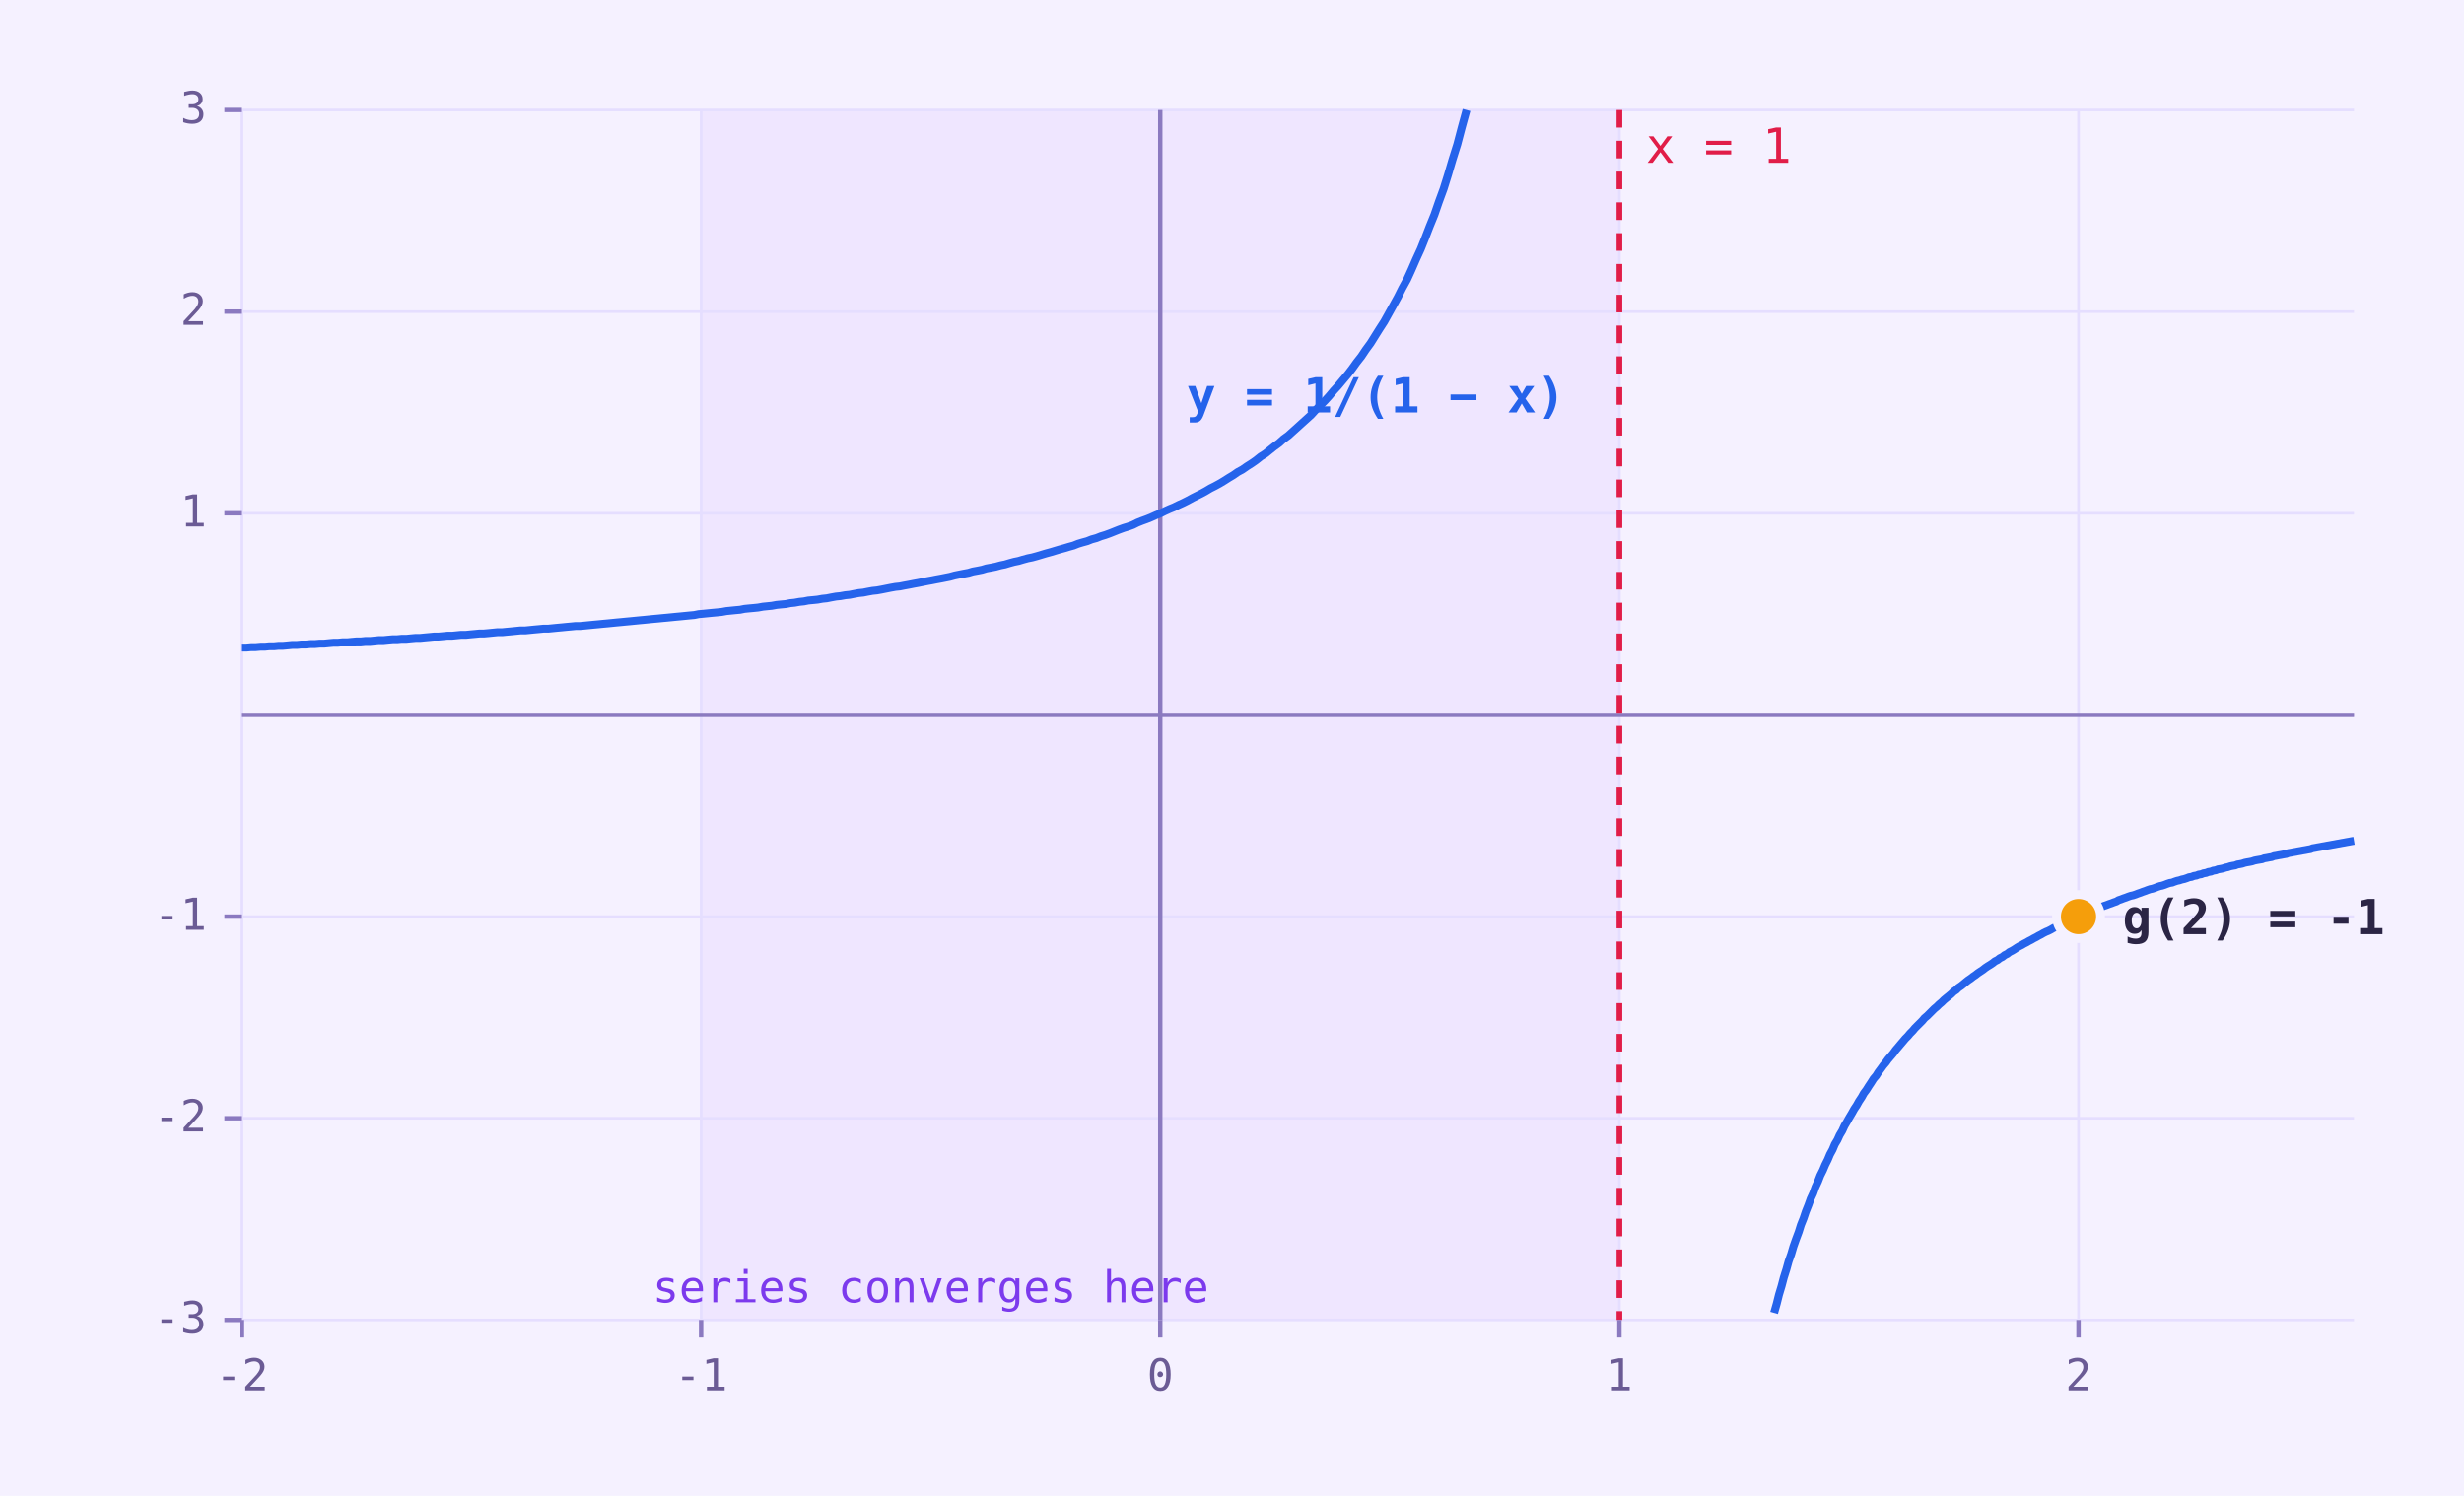
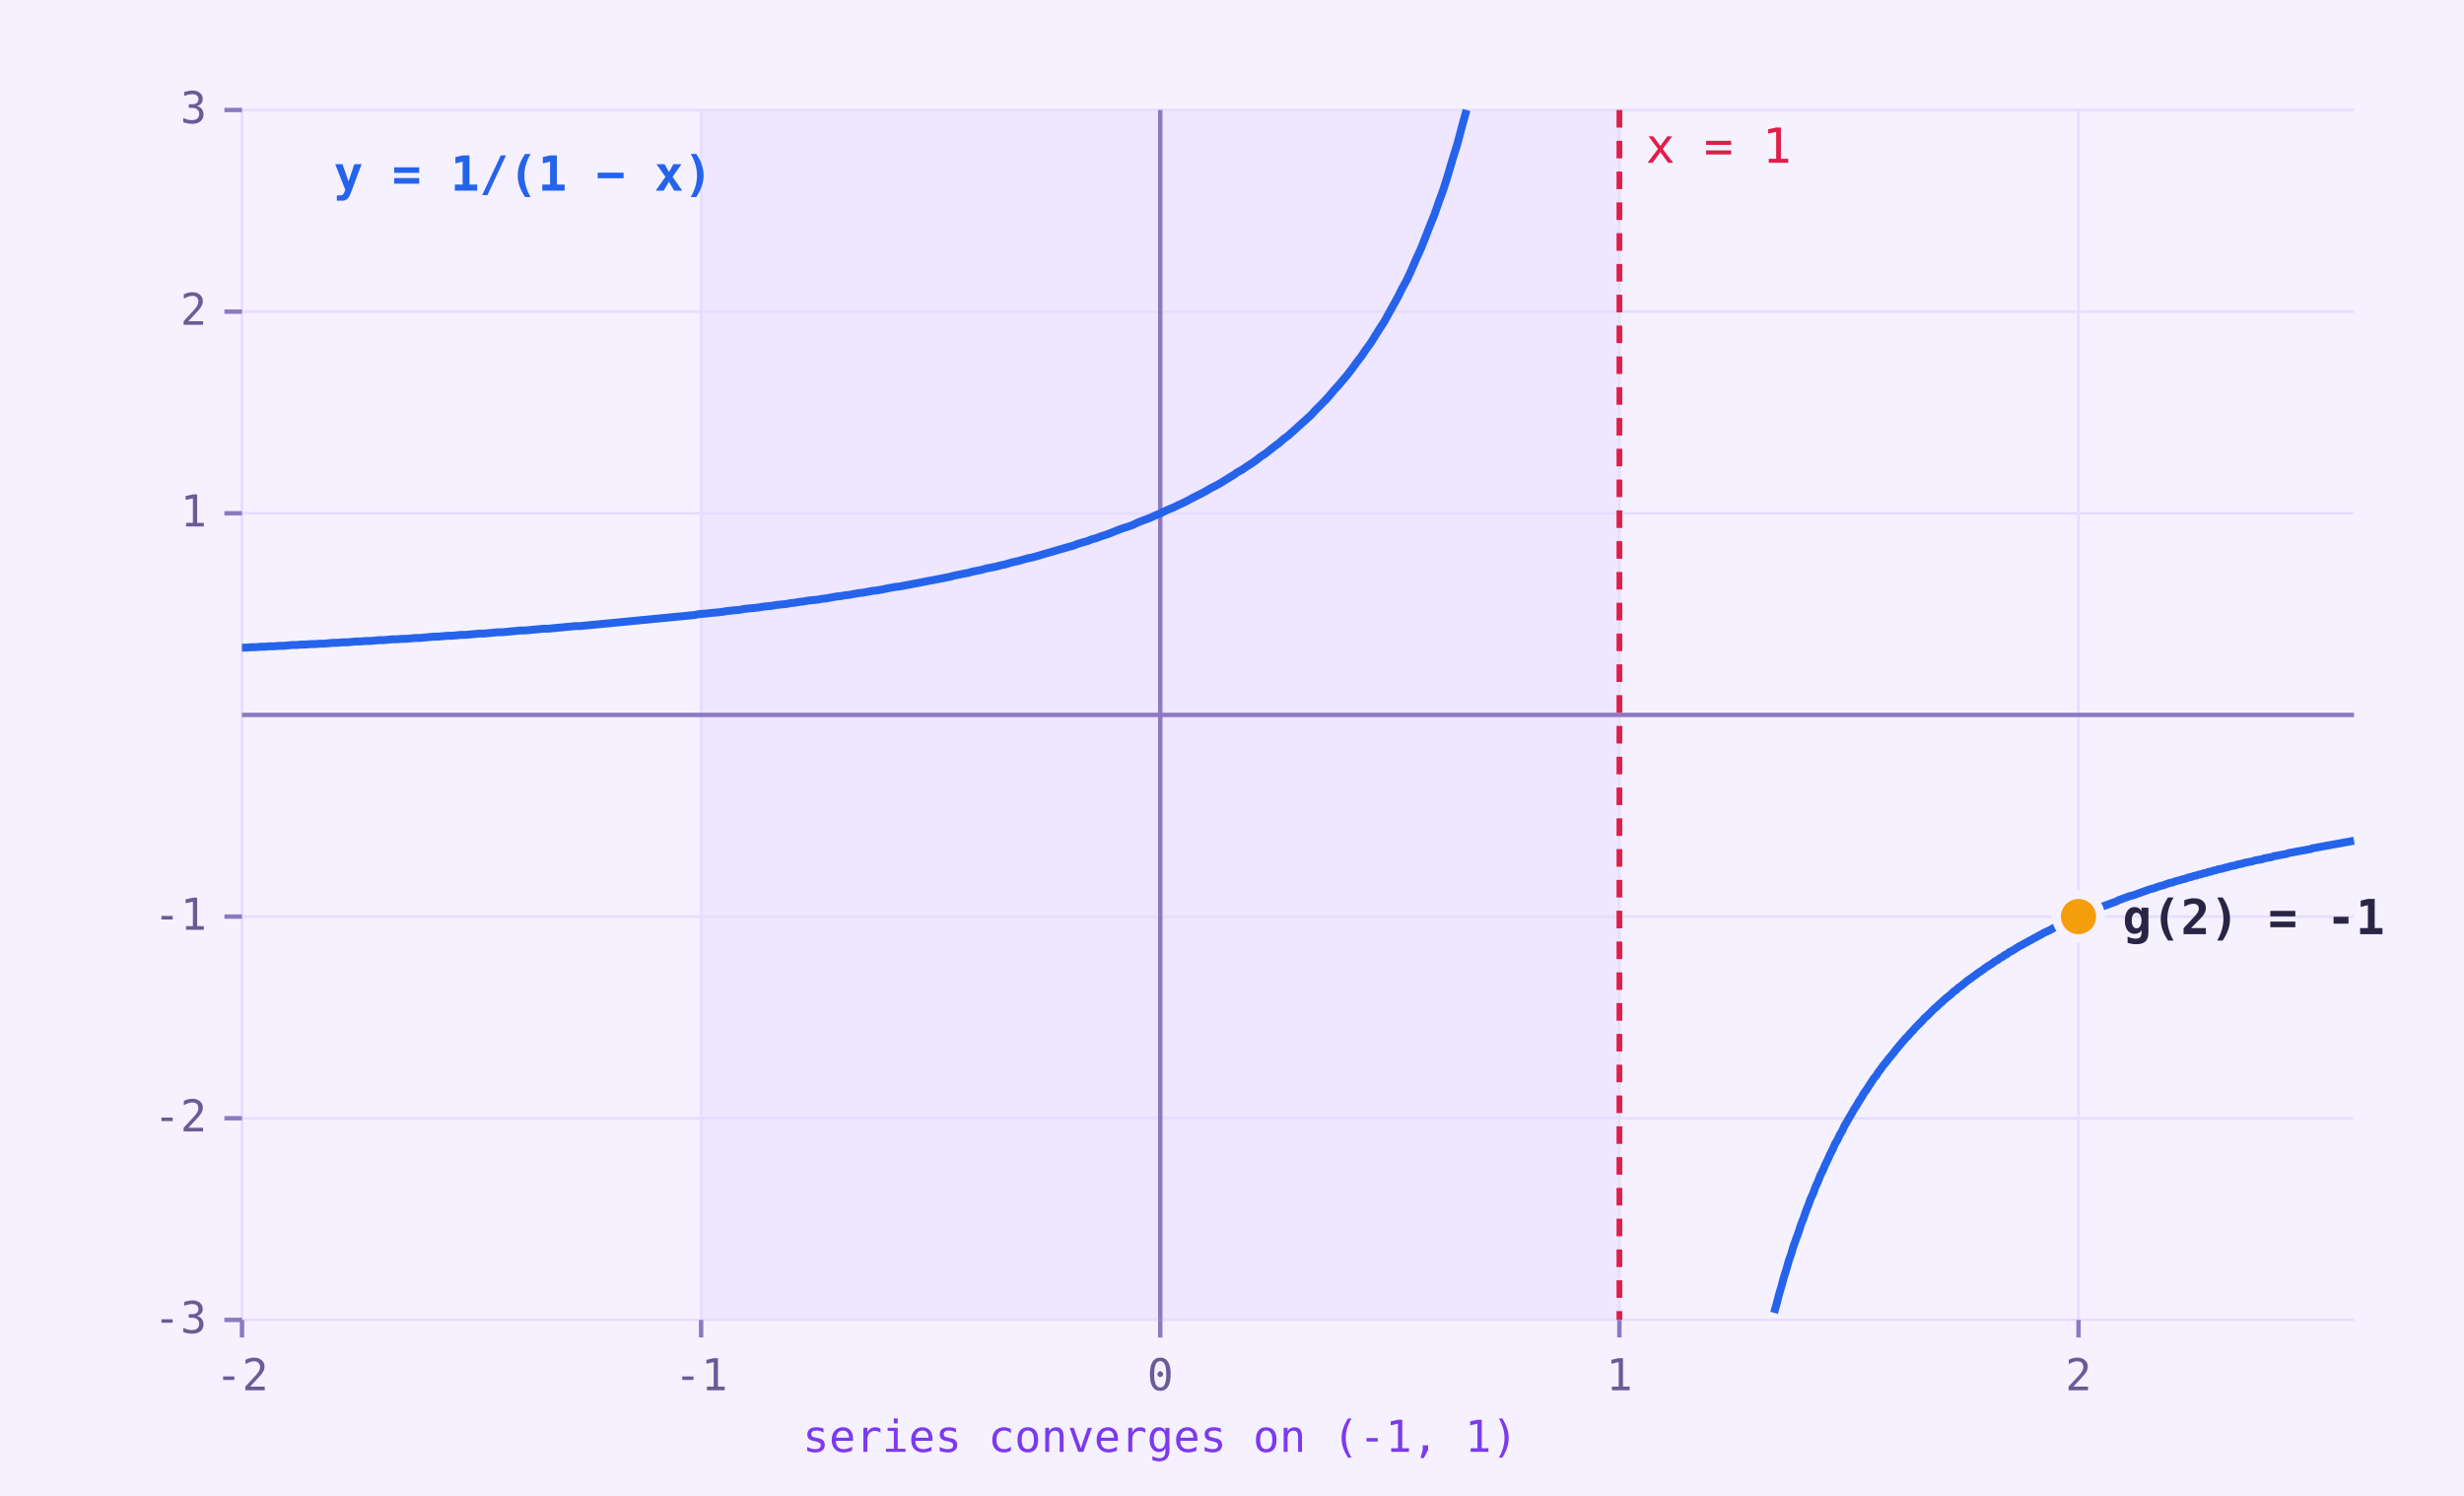
<svg xmlns="http://www.w3.org/2000/svg" viewBox="0 0 560 340" role="img" aria-label="1/(1 - x) with the convergence interval highlighted">
  <rect width="100%" height="100%" fill="#f5f1ff" />
  <rect x="159.348" y="25" width="208.696" height="275" fill="#efe6ff" />
  <line x1="55.0" y1="25" x2="55.0" y2="300" stroke="#e5deff" stroke-width="0.6" />
  <line x1="159.348" y1="25" x2="159.348" y2="300" stroke="#e5deff" stroke-width="0.6" />
  <line x1="263.696" y1="25" x2="263.696" y2="300" stroke="#e5deff" stroke-width="0.6" />
  <line x1="368.043" y1="25" x2="368.043" y2="300" stroke="#e5deff" stroke-width="0.6" />
  <line x1="472.391" y1="25" x2="472.391" y2="300" stroke="#e5deff" stroke-width="0.6" />
  <line x1="55" y1="300.0" x2="535" y2="300.0" stroke="#e5deff" stroke-width="0.6" />
  <line x1="55" y1="254.167" x2="535" y2="254.167" stroke="#e5deff" stroke-width="0.6" />
  <line x1="55" y1="208.333" x2="535" y2="208.333" stroke="#e5deff" stroke-width="0.6" />
  <line x1="55" y1="162.5" x2="535" y2="162.5" stroke="#e5deff" stroke-width="0.6" />
  <line x1="55" y1="116.667" x2="535" y2="116.667" stroke="#e5deff" stroke-width="0.6" />
  <line x1="55" y1="70.833" x2="535" y2="70.833" stroke="#e5deff" stroke-width="0.6" />
  <line x1="55" y1="25.0" x2="535" y2="25.0" stroke="#e5deff" stroke-width="0.6" />
  <line x1="55.0" y1="162.5" x2="535.0" y2="162.5" stroke="#8b7ac0" stroke-width="1" />
  <line x1="263.696" y1="300.0" x2="263.696" y2="25.0" stroke="#8b7ac0" stroke-width="1" />
  <line x1="368.043" y1="25" x2="368.043" y2="300" stroke="#e11d48" stroke-width="1.3" stroke-dasharray="4 3" />
  <text x="374.043" y="37" fill="#e11d48" font-family="JetBrains Mono, monospace" font-size="11" text-anchor="start" font-weight="normal">x = 1</text>
  <polyline points="55.0,147.2 56.0,147.2 57.1,147.1 58.1,147.1 59.2,147.0 60.2,147.0 61.2,146.9 62.3,146.9 63.3,146.8 64.3,146.8 65.4,146.7 66.4,146.6 67.5,146.6 68.5,146.5 69.5,146.5 70.6,146.4 71.6,146.4 72.7,146.3 73.7,146.3 74.7,146.2 75.8,146.1 76.8,146.1 77.8,146.0 78.9,146.0 79.9,145.9 81.0,145.8 82.0,145.8 83.0,145.7 84.1,145.7 85.1,145.6 86.1,145.5 87.2,145.5 88.2,145.4 89.3,145.3 90.3,145.3 91.3,145.2 92.4,145.2 93.4,145.1 94.5,145.0 95.5,145.0 96.5,144.9 97.6,144.8 98.6,144.7 99.6,144.7 100.7,144.6 101.7,144.5 102.8,144.5 103.8,144.4 104.8,144.3 105.9,144.3 106.9,144.2 108.0,144.1 109.0,144.0 110.0,144.0 111.1,143.9 112.1,143.8 113.1,143.7 114.2,143.7 115.2,143.6 116.3,143.5 117.3,143.4 118.3,143.3 119.4,143.3 120.4,143.2 121.4,143.1 122.5,143.0 123.5,142.9 124.6,142.9 125.6,142.8 126.6,142.7 127.7,142.6 128.7,142.5 129.8,142.4 130.8,142.3 131.8,142.3 132.9,142.2 133.9,142.1 134.9,142.0 136.0,141.9 137.0,141.8 138.1,141.7 139.1,141.6 140.1,141.5 141.2,141.4 142.2,141.3 143.3,141.2 144.3,141.1 145.3,141.0 146.4,140.9 147.4,140.8 148.4,140.7 149.5,140.6 150.5,140.5 151.6,140.4 152.6,140.3 153.6,140.2 154.7,140.1 155.7,140.0 156.7,139.9 157.8,139.8 158.8,139.6 159.9,139.5 160.9,139.4 161.9,139.3 163.0,139.2 164.0,139.1 165.1,138.9 166.1,138.8 167.1,138.7 168.2,138.6 169.2,138.4 170.2,138.3 171.3,138.2 172.3,138.1 173.4,137.9 174.4,137.8 175.4,137.7 176.5,137.5 177.5,137.4 178.6,137.3 179.6,137.1 180.6,137.0 181.7,136.8 182.7,136.7 183.7,136.5 184.8,136.4 185.8,136.3 186.9,136.1 187.9,136.0 188.9,135.8 190.0,135.6 191.0,135.5 192.1,135.3 193.1,135.2 194.1,135.0 195.2,134.8 196.2,134.7 197.2,134.5 198.3,134.3 199.3,134.2 200.4,134.0 201.4,133.8 202.4,133.6 203.5,133.4 204.5,133.3 205.5,133.1 206.6,132.9 207.6,132.7 208.7,132.5 209.7,132.3 210.7,132.1 211.8,131.9 212.8,131.7 213.9,131.5 214.9,131.3 215.9,131.1 217.0,130.8 218.0,130.6 219.0,130.4 220.1,130.2 221.1,129.9 222.2,129.7 223.2,129.5 224.2,129.2 225.3,129.0 226.3,128.8 227.4,128.5 228.4,128.3 229.4,128.0 230.5,127.7 231.5,127.5 232.5,127.2 233.6,126.9 234.6,126.7 235.7,126.4 236.7,126.1 237.7,125.8 238.8,125.5 239.8,125.2 240.8,124.9 241.9,124.6 242.9,124.3 244.0,124.0 245.0,123.6 246.0,123.3 247.1,123.0 248.1,122.6 249.2,122.3 250.2,121.9 251.2,121.6 252.3,121.2 253.3,120.8 254.3,120.4 255.4,120.0 256.4,119.7 257.5,119.3 258.5,118.8 259.5,118.4 260.6,118.0 261.6,117.6 262.7,117.1 263.7,116.7 264.7,116.2 265.8,115.7 266.8,115.3 267.8,114.8 268.9,114.3 269.9,113.8 271.0,113.2 272.0,112.7 273.0,112.2 274.1,111.6 275.1,111.0 276.1,110.5 277.2,109.9 278.2,109.3 279.3,108.6 280.3,108.0 281.3,107.3 282.4,106.7 283.4,106.0 284.5,105.3 285.5,104.6 286.5,103.8 287.6,103.1 288.6,102.3 289.6,101.5 290.7,100.7 291.7,99.8 292.8,99.0 293.8,98.1 294.8,97.2 295.9,96.2 296.9,95.3 298.0,94.3 299.0,93.2 300.0,92.2 301.1,91.1 302.1,90.0 303.1,88.8 304.2,87.6 305.2,86.4 306.3,85.1 307.3,83.8 308.3,82.4 309.4,81.0 310.4,79.5 311.5,78.0 312.5,76.4 313.5,74.8 314.6,73.1 315.6,71.3 316.6,69.5 317.7,67.5 318.7,65.5 319.8,63.5 320.8,61.3 321.8,59.0 322.9,56.6 323.9,54.1 324.9,51.5 326.0,48.8 327.0,45.9 328.1,42.9 329.1,39.7 330.1,36.3 331.2,32.8 332.2,29.0 333.3,25.0" fill="none" stroke="#2563eb" stroke-width="1.8" />
  <polyline points="403.2,298.4 403.8,296.3 404.3,294.3 404.9,292.3 405.4,290.4 406.0,288.5 406.5,286.7 407.1,285.0 407.6,283.3 408.2,281.6 408.8,280.0 409.3,278.4 409.9,276.9 410.4,275.4 411.0,273.9 411.5,272.5 412.1,271.2 412.6,269.8 413.2,268.5 413.7,267.2 414.3,266.0 414.8,264.8 415.4,263.6 415.9,262.4 416.5,261.3 417.0,260.1 417.6,259.1 418.1,258.0 418.7,257.0 419.2,255.9 419.8,254.9 420.3,254.0 420.9,253.0 421.4,252.1 422.0,251.2 422.5,250.3 423.1,249.4 423.6,248.5 424.2,247.7 424.7,246.9 425.3,246.0 425.8,245.2 426.4,244.5 426.9,243.7 427.5,242.9 428.0,242.2 428.6,241.5 429.1,240.8 429.7,240.1 430.3,239.4 430.8,238.7 431.4,238.0 431.9,237.4 432.5,236.7 433.0,236.1 433.6,235.5 434.1,234.9 434.7,234.3 435.2,233.7 435.8,233.1 436.3,232.6 436.9,232.0 437.4,231.4 438.0,230.9 438.5,230.4 439.1,229.8 439.6,229.3 440.2,228.8 440.7,228.3 441.3,227.8 441.8,227.3 442.4,226.8 442.9,226.4 443.5,225.9 444.0,225.4 444.6,225.0 445.1,224.5 445.7,224.1 446.2,223.7 446.8,223.2 447.3,222.8 447.9,222.4 448.4,222.0 449.0,221.6 449.5,221.2 450.1,220.8 450.7,220.4 451.2,220.0 451.8,219.6 452.3,219.3 452.9,218.9 453.4,218.5 454.0,218.2 454.5,217.8 455.1,217.5 455.6,217.1 456.2,216.8 456.7,216.4 457.3,216.1 457.8,215.8 458.4,215.4 458.9,215.1 459.5,214.8 460.0,214.5 460.6,214.2 461.1,213.9 461.7,213.6 462.2,213.3 462.8,213.0 463.3,212.7 463.9,212.4 464.4,212.1 465.0,211.8 465.5,211.6 466.1,211.3 466.6,211.0 467.2,210.7 467.7,210.5 468.3,210.2 468.8,209.9 469.4,209.7 469.9,209.4 470.5,209.2 471.0,208.9 471.6,208.7 472.2,208.4 472.7,208.2 473.3,208.0 473.8,207.7 474.4,207.5 474.9,207.3 475.5,207.0 476.0,206.8 476.6,206.6 477.1,206.3 477.7,206.1 478.2,205.9 478.8,205.7 479.3,205.5 479.9,205.3 480.4,205.1 481.0,204.9 481.5,204.6 482.1,204.4 482.6,204.2 483.2,204.0 483.7,203.8 484.3,203.6 484.8,203.5 485.4,203.3 485.9,203.1 486.5,202.9 487.0,202.7 487.6,202.5 488.1,202.3 488.7,202.1 489.2,202.0 489.8,201.8 490.3,201.6 490.9,201.4 491.4,201.3 492.0,201.1 492.5,200.9 493.1,200.7 493.7,200.6 494.2,200.4 494.8,200.2 495.3,200.1 495.9,199.9 496.4,199.8 497.0,199.6 497.5,199.4 498.1,199.3 498.6,199.1 499.2,199.0 499.7,198.8 500.3,198.7 500.8,198.5 501.4,198.4 501.9,198.2 502.5,198.1 503.0,197.9 503.6,197.8 504.1,197.6 504.7,197.5 505.2,197.4 505.8,197.2 506.3,197.1 506.9,196.9 507.4,196.8 508.0,196.7 508.5,196.5 509.1,196.4 509.6,196.3 510.2,196.1 510.7,196.0 511.3,195.9 511.8,195.8 512.4,195.6 512.9,195.5 513.5,195.4 514.1,195.3 514.6,195.1 515.2,195.0 515.7,194.9 516.3,194.8 516.8,194.6 517.4,194.5 517.9,194.4 518.5,194.3 519.0,194.2 519.6,194.1 520.1,193.9 520.7,193.8 521.2,193.7 521.8,193.6 522.3,193.5 522.9,193.4 523.4,193.3 524.0,193.2 524.5,193.1 525.1,193.0 525.6,192.8 526.2,192.7 526.7,192.6 527.3,192.5 527.8,192.4 528.4,192.3 528.9,192.2 529.5,192.1 530.0,192.0 530.6,191.9 531.1,191.8 531.7,191.7 532.2,191.6 532.8,191.5 533.3,191.4 533.9,191.3 534.4,191.2 535.0,191.1" fill="none" stroke="#2563eb" stroke-width="1.8" />
  <circle cx="472.391" cy="208.333" r="5" fill="#f59e0b" stroke="#f5f1ff" stroke-width="2" />
  <text x="482.391" y="212.333" fill="#2b2545" font-family="JetBrains Mono, monospace" font-size="11" text-anchor="start" font-weight="600">g(2) = -1</text>
  <line x1="55.0" y1="300" x2="55.0" y2="304" stroke="#8b7ac0" stroke-width="1.0" />
  <text x="55.0" y="316" fill="#6b5b95" font-family="JetBrains Mono, monospace" font-size="10" text-anchor="middle" font-weight="normal">-2</text>
  <line x1="159.348" y1="300" x2="159.348" y2="304" stroke="#8b7ac0" stroke-width="1.0" />
  <text x="159.348" y="316" fill="#6b5b95" font-family="JetBrains Mono, monospace" font-size="10" text-anchor="middle" font-weight="normal">-1</text>
  <line x1="263.696" y1="300" x2="263.696" y2="304" stroke="#8b7ac0" stroke-width="1.0" />
  <text x="263.696" y="316" fill="#6b5b95" font-family="JetBrains Mono, monospace" font-size="10" text-anchor="middle" font-weight="normal">0</text>
  <line x1="368.043" y1="300" x2="368.043" y2="304" stroke="#8b7ac0" stroke-width="1.0" />
  <text x="368.043" y="316" fill="#6b5b95" font-family="JetBrains Mono, monospace" font-size="10" text-anchor="middle" font-weight="normal">1</text>
  <line x1="472.391" y1="300" x2="472.391" y2="304" stroke="#8b7ac0" stroke-width="1.0" />
  <text x="472.391" y="316" fill="#6b5b95" font-family="JetBrains Mono, monospace" font-size="10" text-anchor="middle" font-weight="normal">2</text>
  <line x1="51" y1="300.0" x2="55" y2="300.0" stroke="#8b7ac0" stroke-width="1.0" />
  <text x="47" y="303.0" fill="#6b5b95" font-family="JetBrains Mono, monospace" font-size="10" text-anchor="end" font-weight="normal">-3</text>
  <line x1="51" y1="254.167" x2="55" y2="254.167" stroke="#8b7ac0" stroke-width="1.0" />
  <text x="47" y="257.167" fill="#6b5b95" font-family="JetBrains Mono, monospace" font-size="10" text-anchor="end" font-weight="normal">-2</text>
  <line x1="51" y1="208.333" x2="55" y2="208.333" stroke="#8b7ac0" stroke-width="1.0" />
  <text x="47" y="211.333" fill="#6b5b95" font-family="JetBrains Mono, monospace" font-size="10" text-anchor="end" font-weight="normal">-1</text>
  <line x1="51" y1="116.667" x2="55" y2="116.667" stroke="#8b7ac0" stroke-width="1.0" />
  <text x="47" y="119.667" fill="#6b5b95" font-family="JetBrains Mono, monospace" font-size="10" text-anchor="end" font-weight="normal">1</text>
  <line x1="51" y1="70.833" x2="55" y2="70.833" stroke="#8b7ac0" stroke-width="1.0" />
  <text x="47" y="73.833" fill="#6b5b95" font-family="JetBrains Mono, monospace" font-size="10" text-anchor="end" font-weight="normal">2</text>
  <line x1="51" y1="25.0" x2="55" y2="25.0" stroke="#8b7ac0" stroke-width="1.0" />
  <text x="47" y="28.0" fill="#6b5b95" font-family="JetBrains Mono, monospace" font-size="10" text-anchor="end" font-weight="normal">3</text>
-   <text x="269.696" y="93.75" fill="#2563eb" font-family="JetBrains Mono, monospace" font-size="11" text-anchor="start" font-weight="600">y = 1/(1 − x)</text>
-   <text x="211.522" y="296.0" fill="#7c3aed" font-family="JetBrains Mono, monospace" font-size="10" text-anchor="middle" font-weight="normal">series converges here</text>
+   <text x="75.87" y="43.333" fill="#2563eb" font-family="JetBrains Mono, monospace" font-size="11" text-anchor="start" font-weight="600">y = 1/(1 − x)</text>
+   <text x="263.696" y="330" fill="#7c3aed" font-family="JetBrains Mono, monospace" font-size="10" text-anchor="middle" font-weight="normal">series converges on (-1, 1)</text>
</svg>
